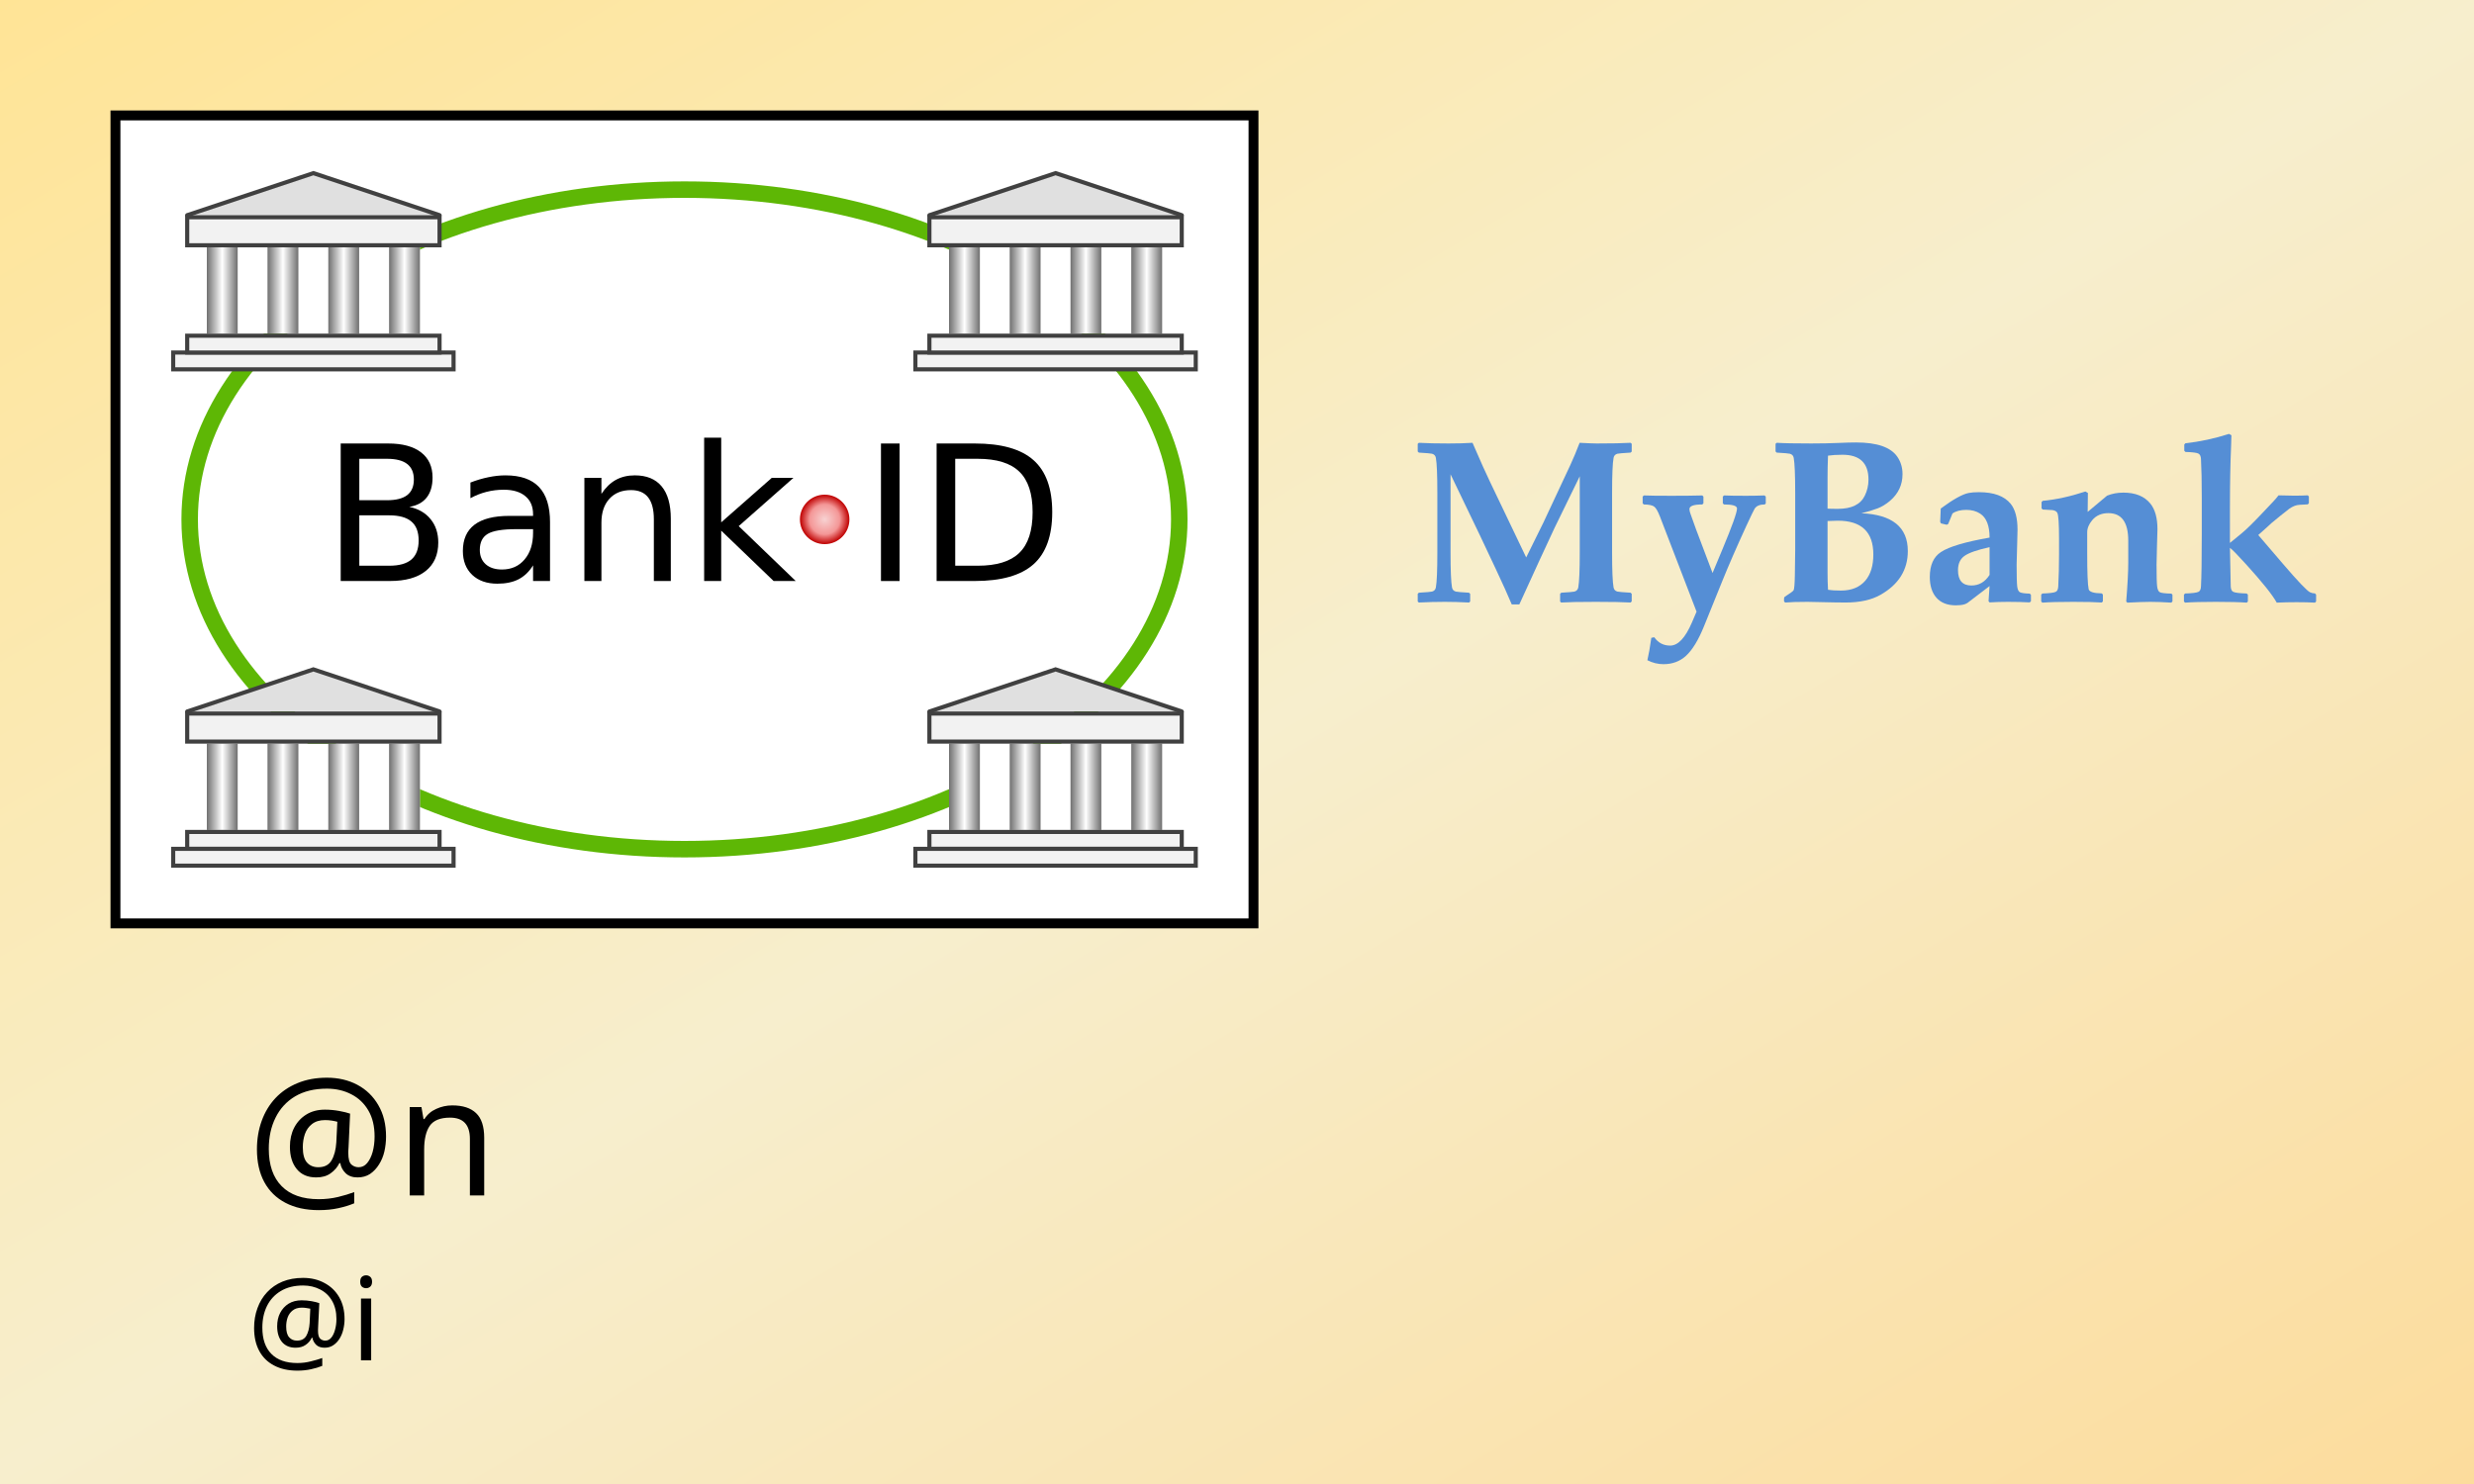
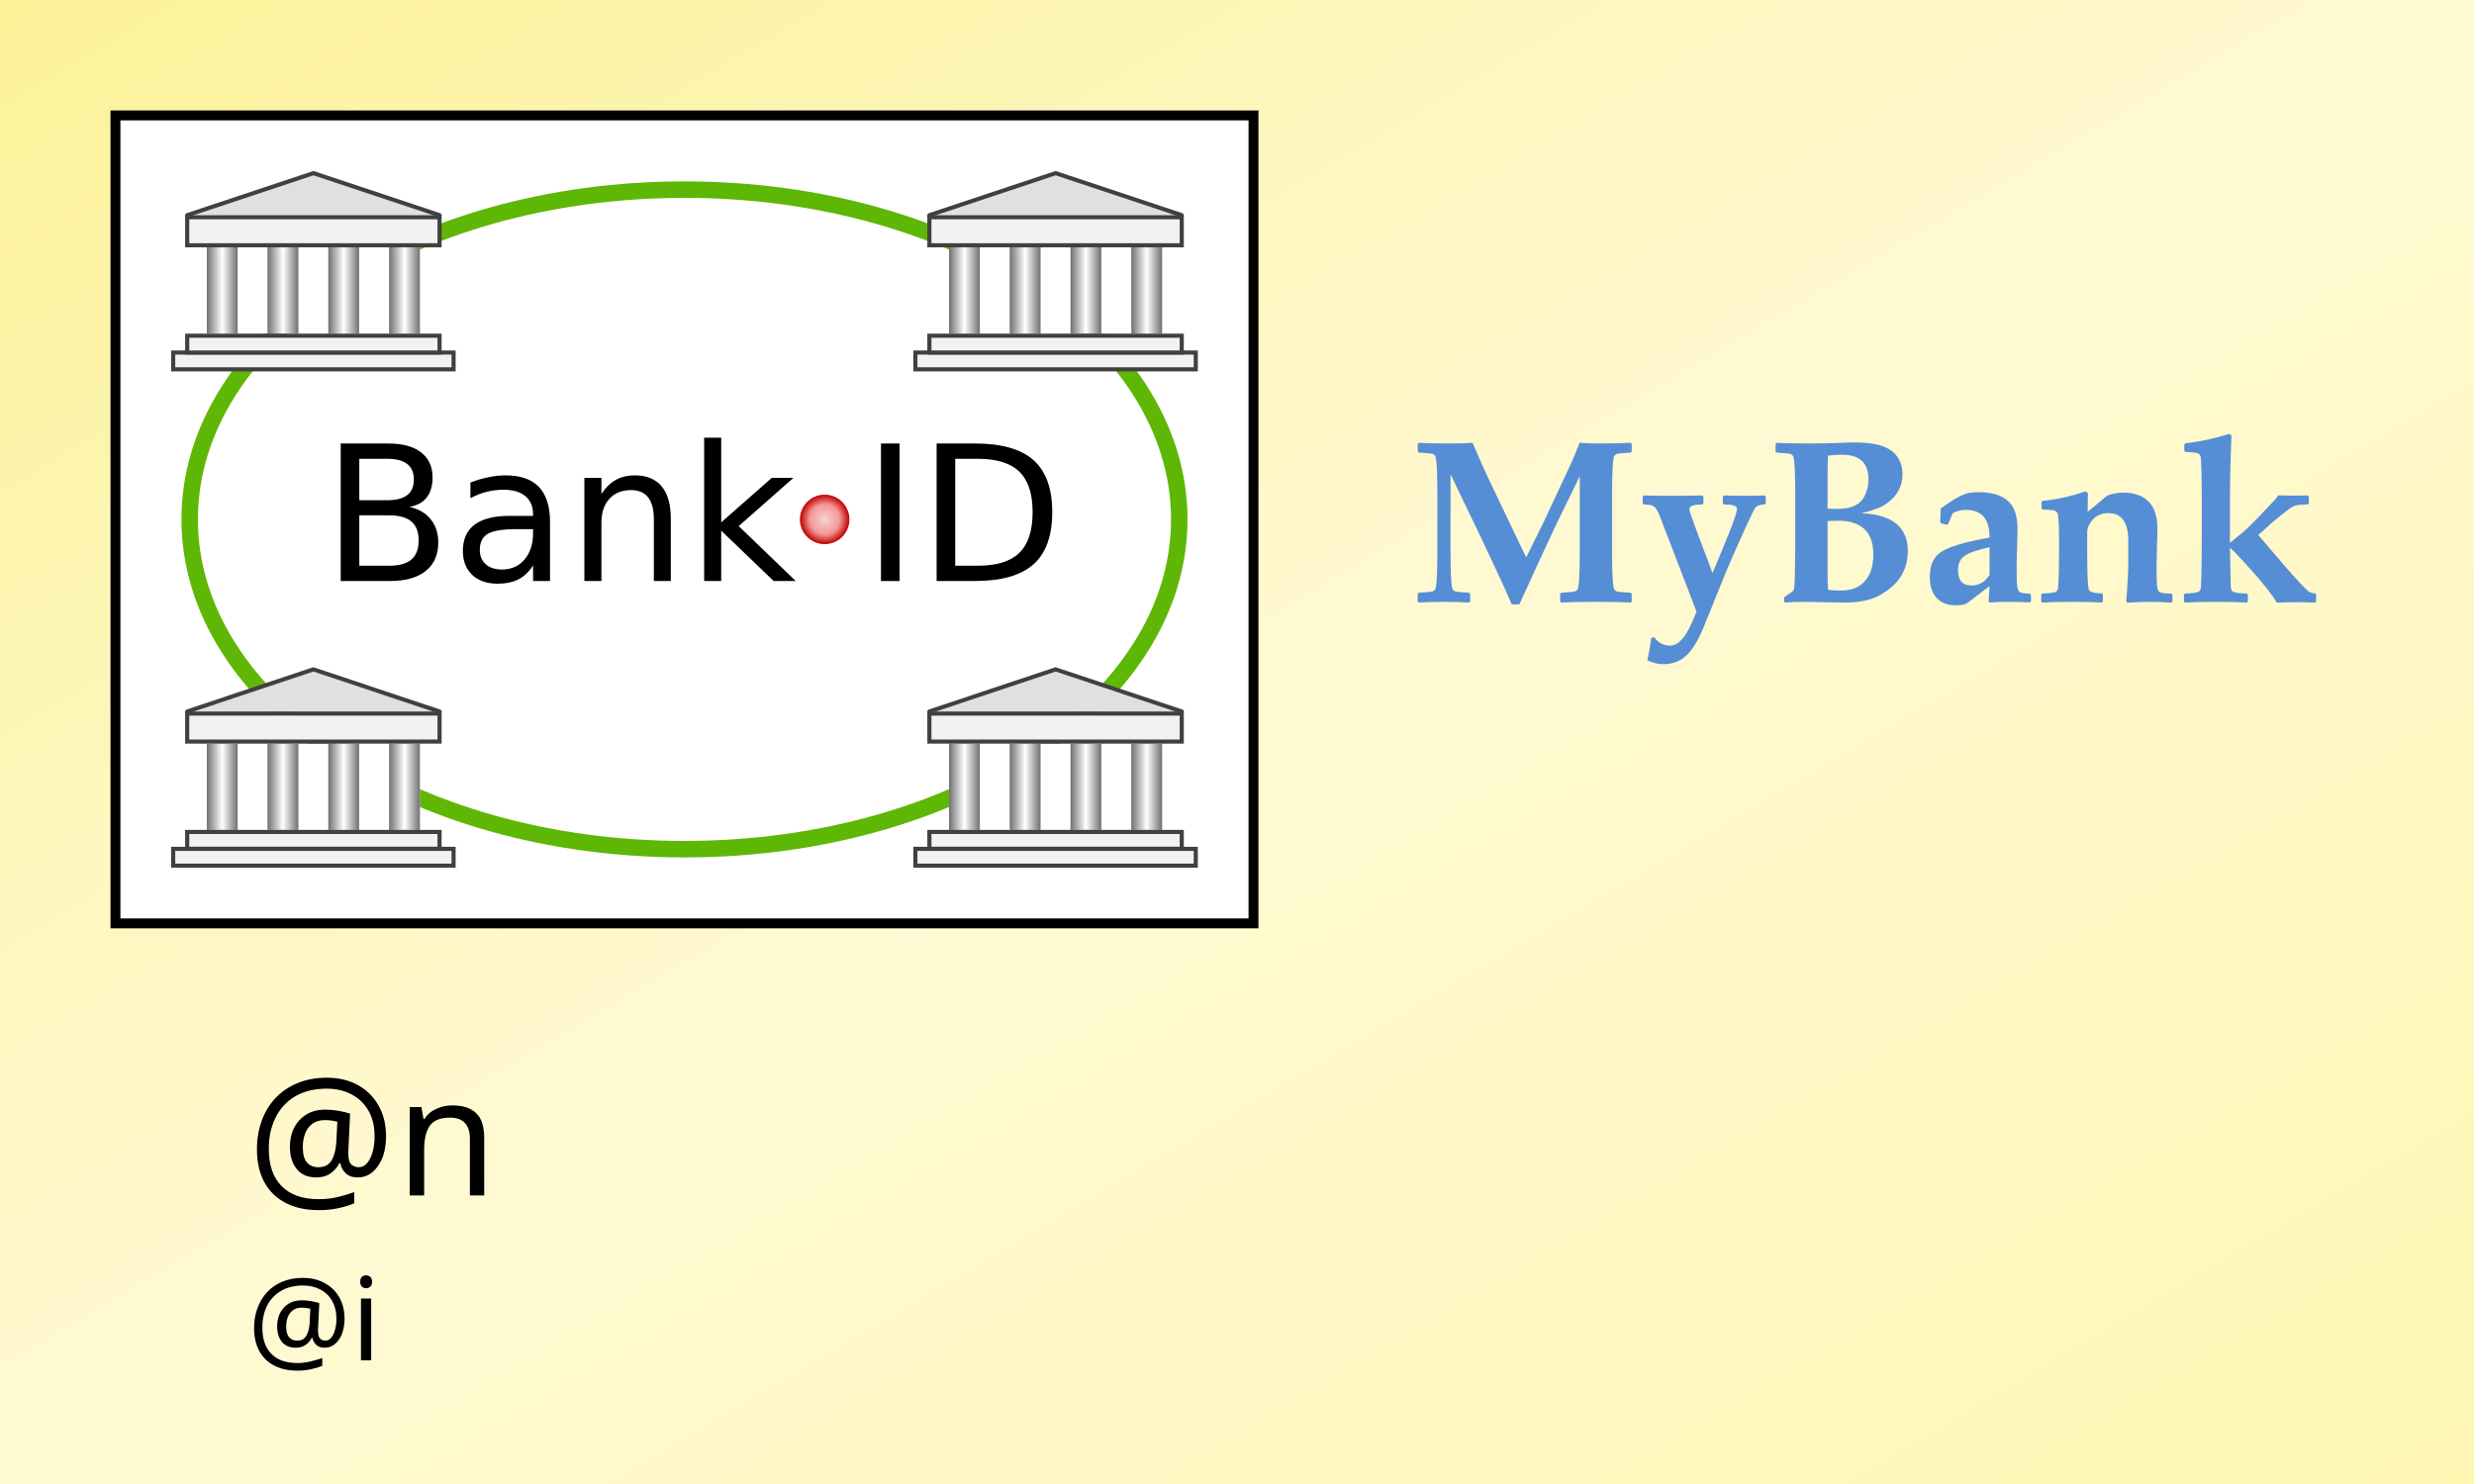
<svg xmlns="http://www.w3.org/2000/svg" width="300" height="180">
  <defs>
    <linearGradient id="bankPillar" x1="0" x2="1">
      <stop offset="0" stop-color="#707070" />
      <stop offset="0.5" stop-color="#ffffff" />
      <stop offset="1" stop-color="#707070" />
    </linearGradient>
    <radialGradient id="dotGradient" spreadMethod="pad" cx="0.5" cy="0.5" r="0.5">
      <stop offset="0" stop-color="#f7d2d2" />
      <stop offset="0.604" stop-color="#f49797" />
      <stop offset="1" stop-color="#bf0000" />
    </radialGradient>
    <linearGradient id="cardBackground" x1="0" y1="0" x2="1" y2="1">
-       <stop offset="0" stop-color="#ffe496" />
-       <stop offset="0.5" stop-color="#f7eecd" />
-       <stop offset="1" stop-color="#fcdc9c" />
+       <stop stop-color="#fcf299" offset="0" />
+       <stop stop-color="#fff9d3" offset="0.5" />
+       <stop stop-color="#fff7b2" offset="1" />
    </linearGradient>
  </defs>
  <rect x="0" y="0" height="180" width="300" fill="url(#cardBackground)" />
  <text x="30" y="145" font-family="Sans-serif" font-size="20" stroke="null">@n</text>
  <text x="30" y="165" font-family="Sans-serif" font-size="14" stroke="null">@i</text>
  <g fill="#558ed5">
    <path d="m 197.863,72.945 -0.137,0.137 Q 196.373,73 193.516,73 q -2.926,0 -4.211,0.082 l -0.123,-0.123 v -0.93 l 0.137,-0.137 q 1.395,-0.082 1.6,-0.137 0.396,-0.109 0.465,-0.506 0.178,-0.984 0.178,-4.238 V 57.77 l -3.049,6.248 q -0.26,0.52 -1.777,3.828 l -2.502,5.469 h -0.916 q -0.711,-1.695 -1.928,-4.279 l -1.914,-4.061 -3.582,-7.451 v 9.488 q 0,3.254 0.178,4.238 0.068,0.396 0.465,0.506 0.205,0.055 1.6,0.137 l 0.137,0.137 v 0.93 l -0.137,0.123 Q 176.562,73 175.209,73 q -1.572,0 -3.158,0.082 l -0.137,-0.123 v -0.93 l 0.137,-0.137 q 1.395,-0.082 1.6,-0.137 0.396,-0.109 0.465,-0.506 0.178,-0.984 0.178,-4.238 v -7.232 q 0,-3.254 -0.178,-4.238 -0.068,-0.396 -0.465,-0.506 -0.205,-0.055 -1.6,-0.137 l -0.137,-0.137 V 53.832 l 0.137,-0.123 q 1.422,0.082 3.596,0.082 1.668,0 2.912,-0.082 0.451,1.039 1.285,2.926 l 0.875,1.887 4.348,9.092 2.092,-4.238 3.268,-6.986 Q 191,55.145 191.547,53.709 q 1.545,0.082 2.078,0.082 2.68,0 4.102,-0.082 l 0.137,0.123 v 0.943 l -0.137,0.123 q -1.395,0.082 -1.6,0.137 -0.396,0.109 -0.465,0.506 -0.178,0.984 -0.178,4.238 v 7.232 q 0,3.254 0.178,4.238 0.068,0.396 0.465,0.506 0.205,0.055 1.6,0.137 l 0.137,0.137 z" />
    <path d="m 214.119,61.064 -0.123,0.123 q -0.902,0 -1.23,0.52 -0.178,0.301 -0.971,2.01 -1.791,3.896 -2.967,6.809 l -2.201,5.441 q -1.025,2.529 -2.201,3.596 -1.107,0.998 -2.707,0.998 -1.012,0 -1.955,-0.479 0.232,-0.971 0.479,-2.721 l 0.355,-0.068 q 0.711,1.012 1.928,1.012 1.436,0 2.639,-2.803 l 0.561,-1.312 -4.43,-11.512 q -0.383,-0.998 -0.711,-1.23 -0.314,-0.246 -1.258,-0.26 l -0.137,-0.137 v -0.82 l 0.15,-0.137 q 0.875,0.041 3.35,0.041 2.297,0 3.732,-0.041 l 0.137,0.137 v 0.82 l -0.137,0.137 q -1.559,0 -1.559,0.561 0,0.246 0.137,0.602 0.219,0.629 0.67,1.873 l 1.996,5.277 1.203,-2.885 q 1.764,-4.225 1.764,-4.936 0,-0.492 -1.586,-0.492 l -0.137,-0.137 v -0.82 l 0.15,-0.137 q 0.793,0.041 2.68,0.041 1.066,0 2.229,-0.041 l 0.15,0.137 z m -4.184,13.002 z m -3.158,-14.984 z" />
    <path d="m 231.346,66.834 q 0,3.432 -3.322,5.318 -1.641,0.93 -4.225,0.93 -0.82,0 -1.354,-0.014 L 219.178,73 q -1.75,0 -2.707,0.082 l -0.137,-0.137 V 72.562 l 0.068,-0.164 q 1.012,-0.643 1.094,-0.807 0.123,-0.246 0.15,-1.818 l 0.041,-3.062 v -6.932 q 0,-3.254 -0.178,-4.238 -0.068,-0.396 -0.465,-0.506 -0.205,-0.055 -1.6,-0.137 l -0.137,-0.137 v -0.93 l 0.137,-0.123 q 1.217,0.082 4.184,0.082 1.887,0 3.404,-0.068 1.203,-0.055 2.037,-0.055 3.814,0 5.004,1.736 0.629,0.916 0.629,2.105 0,1.941 -1.518,3.24 -0.725,0.615 -1.504,0.916 -0.902,0.342 -1.969,0.588 5.633,0.246 5.633,4.58 z m -4.771,-8.654 q 0,-3.021 -3.145,-3.021 -1.039,0 -1.764,0.109 -0.055,1.436 -0.055,2.652 v 3.773 q 0.314,0.027 1.258,0.027 2.475,0 3.254,-1.586 0.451,-0.916 0.451,-1.955 z m 0.588,9.078 q 0,-4.102 -4.307,-4.102 -0.547,0 -1.244,0.041 v 6.33 q 0,1.025 0.055,2.01 0.561,0.096 1.572,0.096 1.914,0 2.953,-1.203 0.971,-1.148 0.971,-3.172 z" />
    <path d="m 246.275,72.918 -0.15,0.15 Q 244.977,73 243.486,73 q -1.162,0 -2.229,0.068 l -0.123,-0.15 0.123,-1.832 -2.652,2.023 q -0.314,0.232 -0.902,0.287 -0.232,0.027 -0.547,0.027 -1.518,0 -2.338,-0.916 -0.807,-0.916 -0.807,-2.529 0,-2.133 1.354,-3.021 1.463,-0.971 5.893,-1.75 0,-2.174 -1.148,-2.912 -0.697,-0.451 -1.668,-0.451 -1.066,0 -1.682,0.438 l -0.52,1.271 -0.178,0.096 -0.697,-0.164 -0.096,-0.191 0.068,-1.613 q 2.256,-1.668 3.391,-1.887 0.479,-0.096 1.244,-0.096 2.693,0 3.842,1.408 0.834,1.025 0.834,3.145 0,0.52 -0.041,1.668 -0.068,1.914 -0.068,2.557 0,2.064 0.068,2.639 0.068,0.561 0.314,0.711 0.26,0.15 1.217,0.178 l 0.137,0.15 z m -5.018,-3.186 v -3.363 q -2.256,0.492 -3.049,1.066 -0.779,0.561 -0.779,1.723 0,1.859 1.627,1.859 1.381,0 2.201,-1.285 z m -1.094,-10.65 z m 0,14.984 z" />
    <path d="m 263.434,72.945 -0.137,0.15 Q 261.793,73 260.754,73 q -0.957,0 -2.789,0.096 l -0.137,-0.137 q 0.246,-3.049 0.246,-4.703 v -2.68 q 0,-3.336 -2.406,-3.336 -1.258,0 -1.969,0.861 -0.602,0.725 -0.602,1.463 v 2.557 q 0,3.541 0.178,4.348 0.109,0.479 1.586,0.506 l 0.137,0.137 v 0.834 l -0.137,0.137 Q 253.699,73 251.389,73 q -2.447,0 -3.732,0.096 l -0.137,-0.137 V 72.125 l 0.137,-0.137 q 1.312,-0.041 1.627,-0.205 0.273,-0.123 0.301,-0.656 0.096,-1.777 0.096,-3.814 v -1.955 q 0,-2.734 -0.205,-3.145 -0.137,-0.273 -0.588,-0.342 -0.164,-0.027 -1.189,-0.068 l -0.137,-0.137 V 60.9 L 247.697,60.75 q 2.461,-0.232 5.182,-1.135 l 0.301,0.178 -0.027,2.297 2.352,-1.969 q 0.902,-0.369 1.982,-0.369 2.174,0 3.254,1.312 0.875,1.066 0.875,3.131 0,0.232 -0.055,1.9 -0.055,1.668 -0.055,2.379 0,2.064 0.068,2.639 0.068,0.561 0.314,0.711 0.246,0.15 1.422,0.178 l 0.123,0.137 z" />
    <path d="m 280.852,72.959 -0.137,0.137 q -0.916,-0.055 -2.229,-0.055 -1.217,0 -2.406,0.055 -0.766,-1.395 -3.705,-4.635 -1.545,-1.709 -1.969,-2.01 l 0.096,4.676 q 0.027,0.533 0.301,0.656 0.314,0.164 1.627,0.205 l 0.15,0.137 v 0.834 l -0.137,0.137 Q 271.145,73 268.697,73 266.25,73 264.965,73.096 l -0.137,-0.137 V 72.125 l 0.137,-0.137 q 1.312,-0.041 1.627,-0.205 0.273,-0.123 0.301,-0.656 0.096,-1.777 0.096,-6.221 v -4.58 q 0,-2.871 -0.096,-4.648 -0.027,-0.506 -0.301,-0.656 -0.273,-0.164 -1.586,-0.205 l -0.137,-0.15 v -0.752 l 0.137,-0.15 q 2.639,-0.287 5.291,-1.135 l 0.287,0.164 q 0,0.369 -0.041,1.354 -0.137,3.268 -0.137,7.232 v 4.471 l 1.354,-1.107 q 0.889,-0.725 2.488,-2.42 l 1.422,-1.504 q 0.396,-0.424 0.629,-0.738 1.162,0.041 1.887,0.041 0.916,0 1.654,-0.041 l 0.137,0.137 v 0.82 l -0.137,0.137 -0.998,0.055 q -0.602,0.027 -1.244,0.479 -0.246,0.178 -1.039,0.82 l -1.148,0.943 -0.41,0.383 -1.162,1.039 2.926,3.418 q 2.789,3.254 3.35,3.527 0.287,0.137 0.602,0.137 l 0.137,0.15 z" />
  </g>
  <rect fill="#ffffff" stroke-width="1.2" stroke="#000000" height="98" width="138" y="14" x="14" />
  <ellipse fill="none" stroke-width="2" stroke="#5eb705" ry="40" rx="60" cy="63" cx="83" />
  <g stroke-width="1.271" fill="#000000">
    <path d="m43.571,62.508l0,6.111l3.62,0q1.821,0 2.692,-0.749q0.883,-0.76 0.883,-2.313q0,-1.564 -0.883,-2.301q-0.871,-0.749 -2.692,-0.749l-3.62,0zm0,-6.86l0,5.027l3.34,0q1.653,0 2.458,-0.614q0.816,-0.626 0.816,-1.899q0,-1.262 -0.816,-1.888q-0.804,-0.626 -2.458,-0.626l-3.34,0zm-2.257,-1.855l5.765,0q2.581,0 3.977,1.073q1.396,1.073 1.396,3.05q0,1.531 -0.715,2.435q-0.715,0.905 -2.1,1.128q1.665,0.357 2.581,1.497q0.927,1.128 0.927,2.826q0,2.234 -1.519,3.452q-1.519,1.218 -4.324,1.218l-5.988,0l0,-16.68z" />
    <path d="m62.596,64.184q-2.491,0 -3.452,0.57q-0.961,0.57 -0.961,1.944q0,1.095 0.715,1.743q0.726,0.637 1.966,0.637q1.709,0 2.737,-1.207q1.039,-1.218 1.039,-3.229l0,-0.458l-2.044,0zm4.1,-0.849l0,7.139l-2.056,0l0,-1.899q-0.704,1.14 -1.754,1.687q-1.05,0.536 -2.57,0.536q-1.922,0 -3.061,-1.073q-1.128,-1.084 -1.128,-2.894q0,-2.111 1.408,-3.184q1.419,-1.073 4.223,-1.073l2.882,0l0,-0.201q0,-1.419 -0.938,-2.19q-0.927,-0.782 -2.614,-0.782q-1.073,0 -2.089,0.257q-1.017,0.257 -1.955,0.771l0,-1.899q1.128,-0.436 2.19,-0.648q1.061,-0.223 2.067,-0.223q2.715,0 4.055,1.408q1.341,1.408 1.341,4.268z" />
    <path d="m81.343,62.921l0,7.552l-2.056,0l0,-7.485q0,-1.776 -0.693,-2.659q-0.693,-0.883 -2.078,-0.883q-1.665,0 -2.625,1.061q-0.961,1.061 -0.961,2.894l0,7.072l-2.067,0l0,-12.513l2.067,0l0,1.944q0.737,-1.128 1.732,-1.687q1.005,-0.559 2.313,-0.559q2.156,0 3.262,1.341q1.106,1.329 1.106,3.921z" />
    <path d="m85.387,53.09l2.067,0l0,10.267l6.133,-5.396l2.625,0l-6.636,5.854l6.915,6.658l-2.681,0l-6.357,-6.111l0,6.111l-2.067,0l0,-17.383z" />
    <path d="m106.827,53.794l2.257,0l0,16.68l-2.257,0l0,-16.68z" />
    <path d="m115.831,55.648l0,12.971l2.726,0q3.452,0 5.05,-1.564q1.609,-1.564 1.609,-4.938q0,-3.352 -1.609,-4.904q-1.598,-1.564 -5.05,-1.564l-2.726,0zm-2.257,-1.855l4.636,0q4.849,0 7.117,2.022q2.268,2.011 2.268,6.301q0,4.312 -2.279,6.334q-2.279,2.022 -7.105,2.022l-4.636,0l0,-16.68z" />
  </g>
  <ellipse fill="url(#dotGradient)" stroke-width="5" cx="100" cy="63" rx="3" ry="3" />
  <g fill="#ffffff">
    <rect height="10.47" width="25.84" y="30" x="25.08" />
    <rect height="10.47" width="25.84" y="90.2" x="25.08" />
    <rect height="10.47" width="25.84" y="30" x="115.08" />
    <rect height="10.47" width="25.84" y="90.2" x="115.08" />
  </g>
  <g fill="url(#bankPillar)">
    <rect height="10.47" width="3.74" y="30" x="25.08" />
    <rect height="10.47" width="3.74" y="30" x="32.44" />
    <rect height="10.47" width="3.74" y="30" x="39.81" />
    <rect height="10.47" width="3.74" y="30" x="47.18" />
    <rect height="10.47" width="3.74" y="90.2" x="25.08" />
    <rect height="10.47" width="3.74" y="90.2" x="32.44" />
    <rect height="10.47" width="3.74" y="90.2" x="39.81" />
    <rect height="10.47" width="3.74" y="90.2" x="47.18" />
    <rect height="10.47" width="3.74" y="30" x="115.08" />
    <rect height="10.47" width="3.74" y="30" x="122.44" />
    <rect height="10.47" width="3.74" y="30" x="129.81" />
    <rect height="10.47" width="3.74" y="30" x="137.18" />
    <rect height="10.47" width="3.74" y="90.2" x="115.08" />
    <rect height="10.47" width="3.74" y="90.2" x="122.44" />
    <rect height="10.47" width="3.74" y="90.2" x="129.81" />
    <rect height="10.47" width="3.74" y="90.2" x="137.18" />
  </g>
  <g fill="#e0e0e0" stroke-linecap="round" stroke-width="0.5" stroke="#404040">
    <path d="m22.7,26.1l15.3,-5.1l15.3,5.1" />
    <path d="m22.7,86.3l15.3,-5.11l15.3,5.11" />
    <path d="m112.7,26.1l15.3,-5.1l15.3,5.1" />
    <path d="m112.7,86.3l15.3,-5.11l15.3,5.11" />
  </g>
  <g fill="#f2f2f2" stroke-width="0.5" stroke="#404040">
    <rect height="3.4" width="30.6" y="26.35" x="22.7" />
    <rect height="2.04" width="34" y="42.76" x="21" />
    <rect height="2.04" width="30.6" y="40.72" x="22.7" />
    <rect height="3.4" width="30.6" y="86.55" x="22.7" />
    <rect height="2.04" width="34" y="102.96" x="21" />
    <rect height="2.04" width="30.6" y="100.91" x="22.7" />
    <rect height="3.4" width="30.6" y="26.35" x="112.7" />
    <rect height="2.04" width="34" y="42.76" x="111" />
    <rect height="2.04" width="30.6" y="40.72" x="112.7" />
    <rect height="3.4" width="30.6" y="86.55" x="112.7" />
    <rect height="2.04" width="34" y="102.96" x="111" />
    <rect height="2.04" width="30.6" y="100.91" x="112.7" />
  </g>
</svg>
